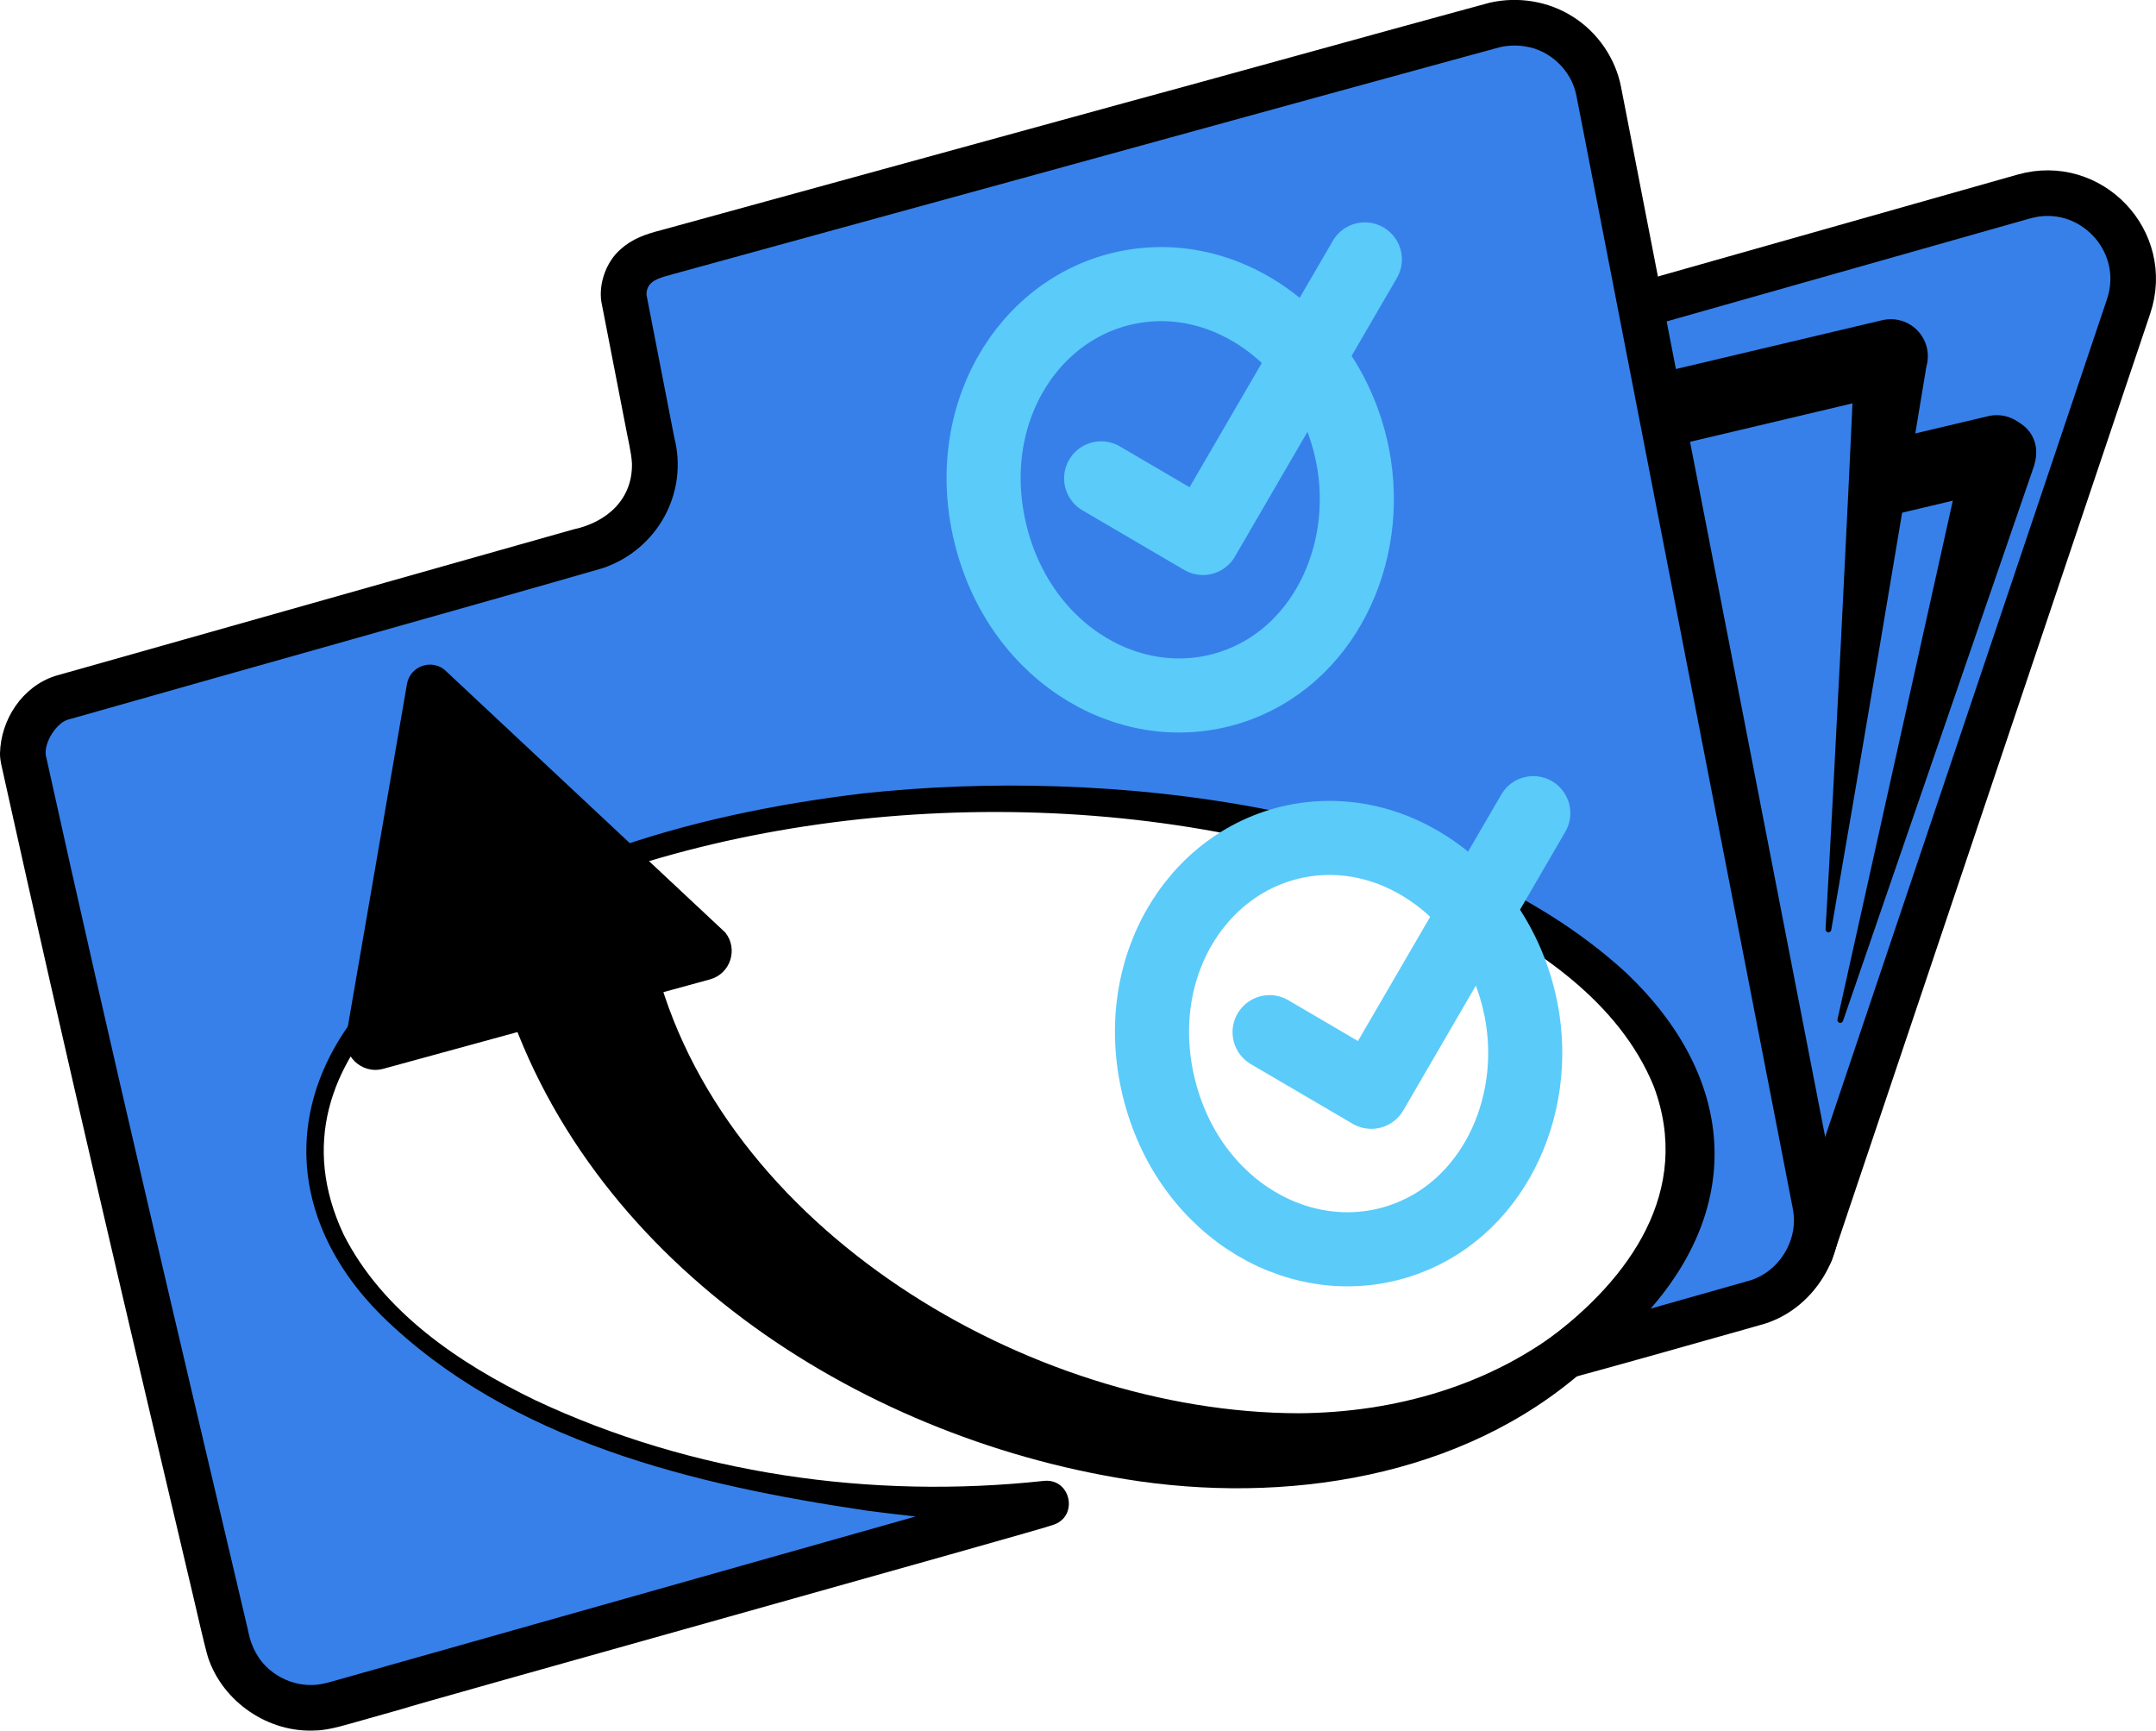
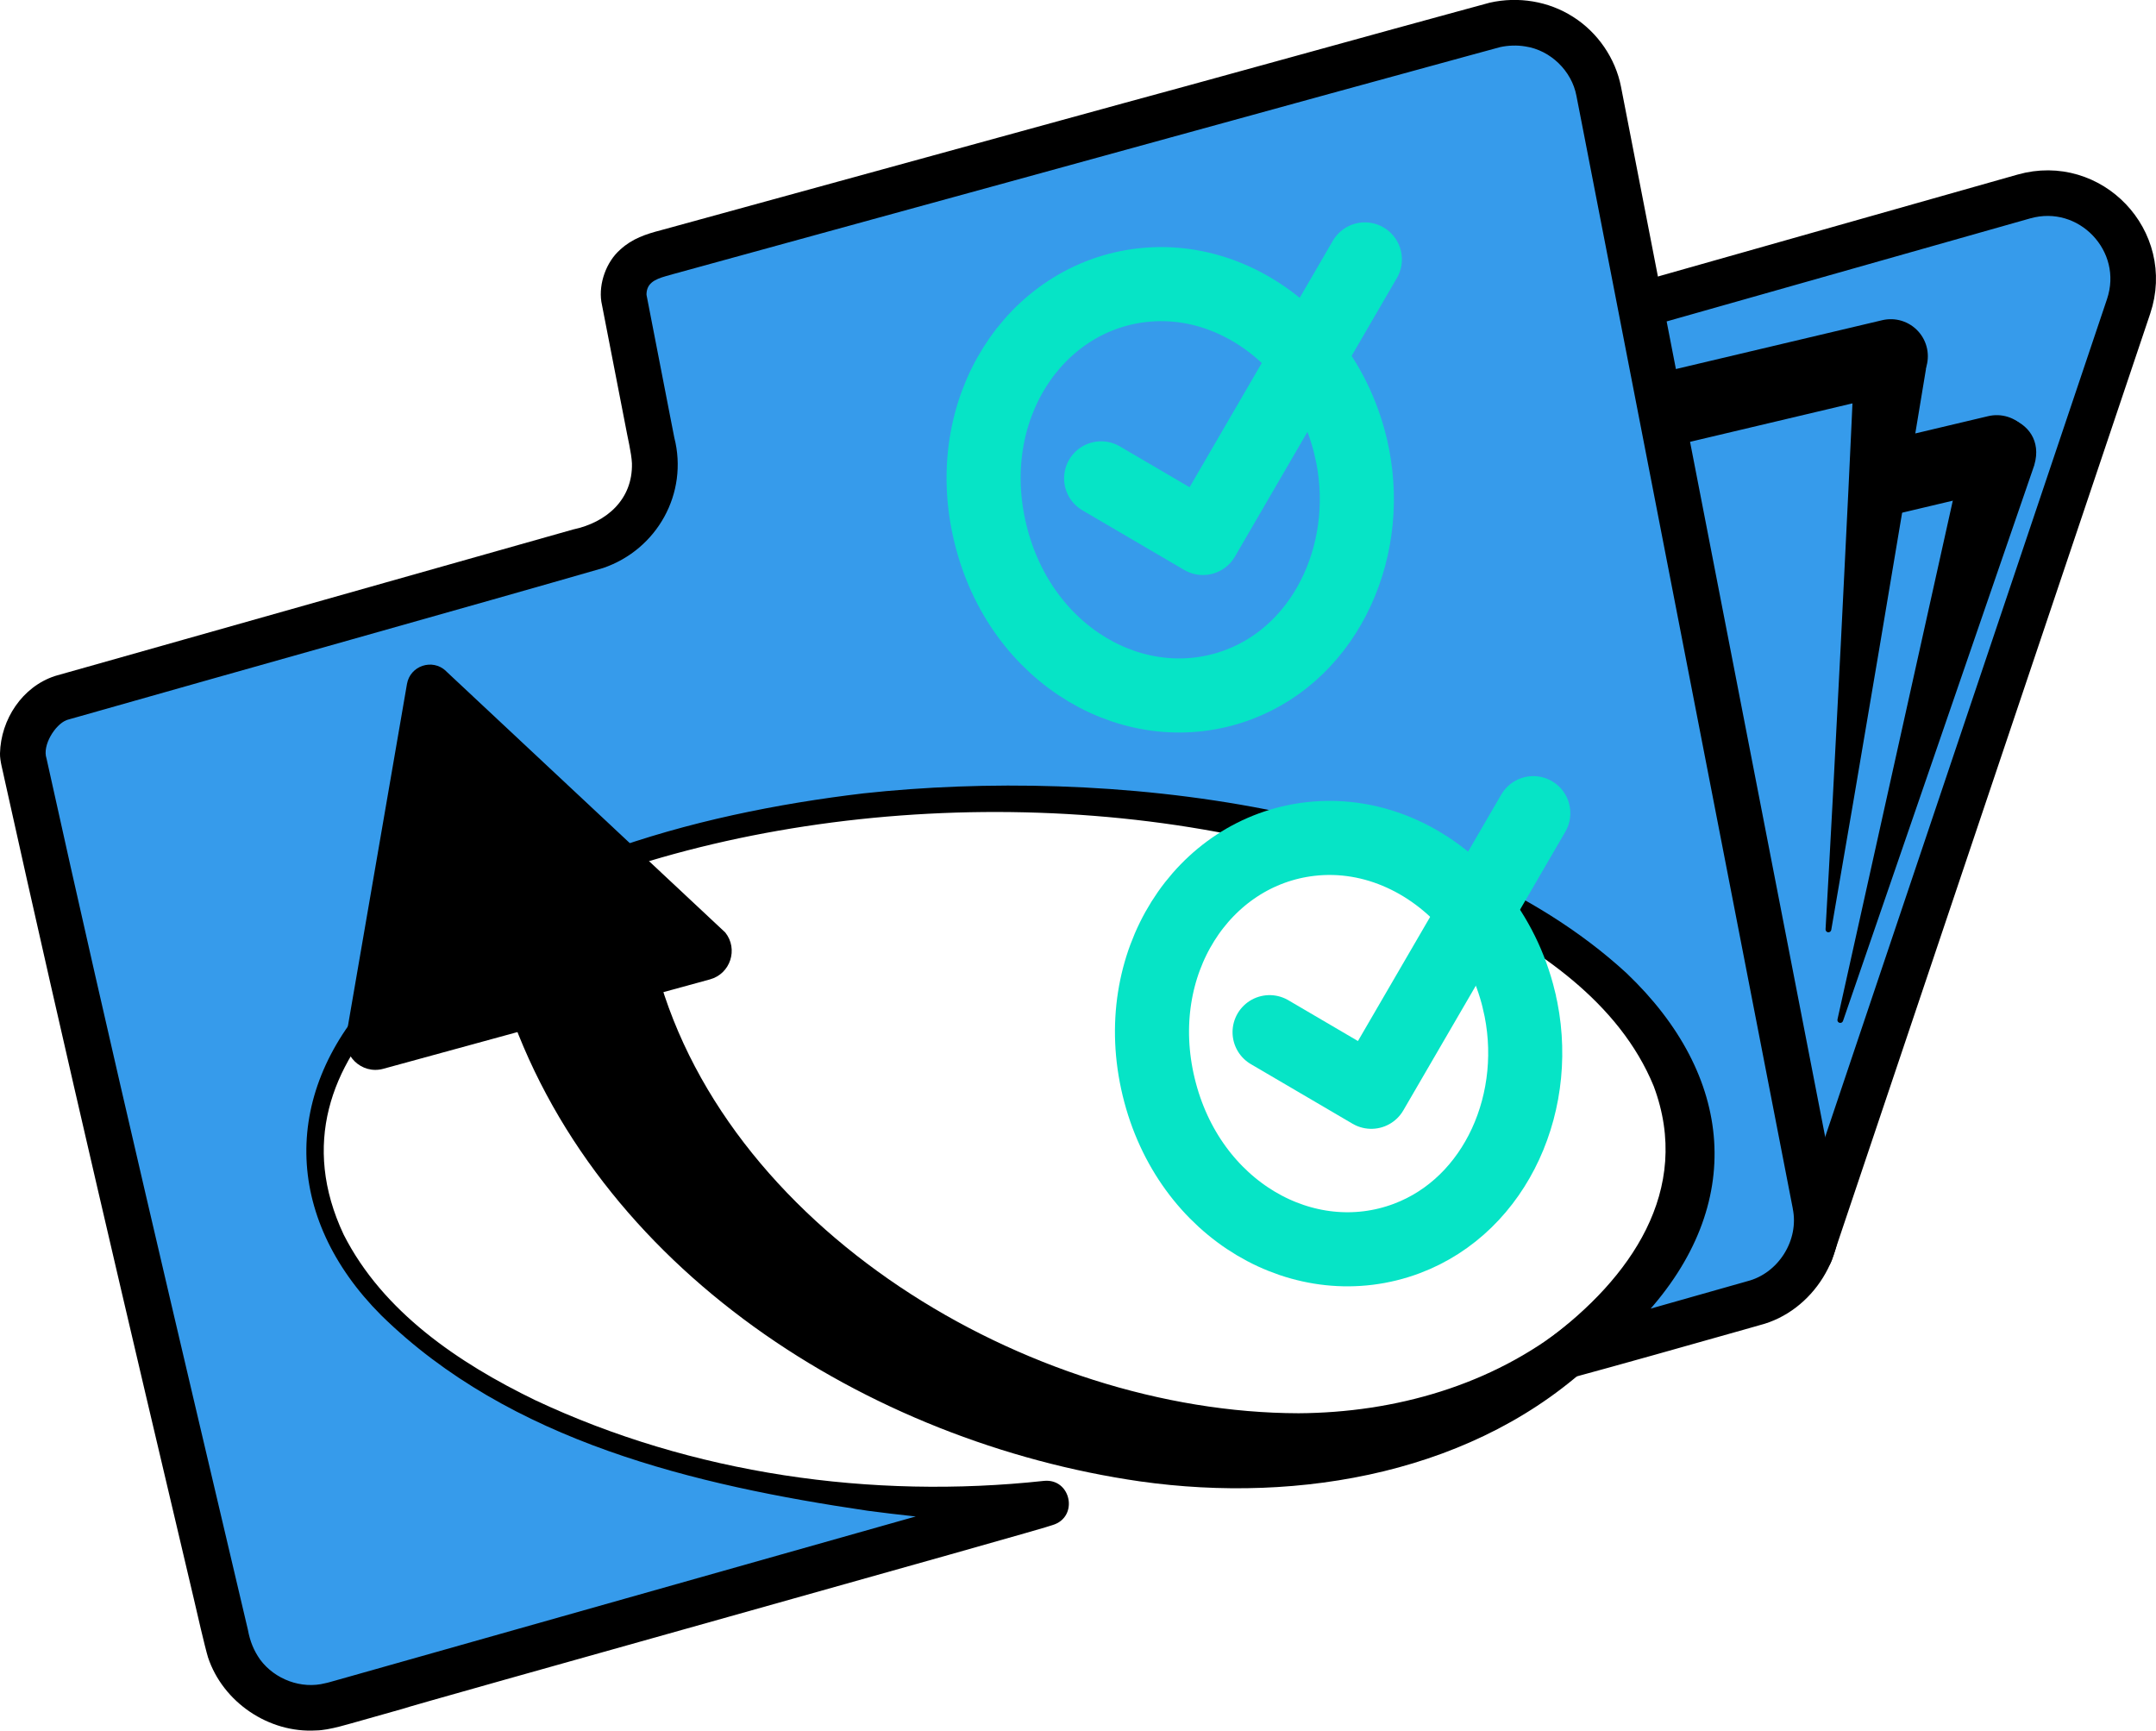
<svg xmlns="http://www.w3.org/2000/svg" id="Layer_1" viewBox="0 0 378.36 303.68">
  <defs>
    <style>
      .cls-1 {
+         stroke-miterlimit: 10;
+       }
+ 
+       .cls-1, .cls-2 {
+         stroke: #06e4c6;
+       }
+ 
+       .cls-1, .cls-2, .cls-3 {
+         fill: none;
+         stroke-width: 13px;
+       }
+ 
+       .cls-4, .cls-5 {
+         fill: #369beb;
+       }
+ 
+       .cls-5 {
        stroke-width: 8px;
      }

-       .cls-1, .cls-2, .cls-3 {
+       .cls-5, .cls-2, .cls-3 {
        stroke-linecap: round;
        stroke-linejoin: round;
      }

-       .cls-1, .cls-4 {
-         fill: #3780ea;
-       }
- 
-       .cls-1, .cls-3 {
+       .cls-5, .cls-3 {
        stroke: #000;
-       }
- 
-       .cls-2, .cls-3, .cls-5 {
-         fill: none;
-         stroke-width: 13px;
-       }
- 
-       .cls-2, .cls-5 {
-         stroke: #5bcbfa;
-       }
- 
-       .cls-5 {
-         stroke-miterlimit: 10;
      }
    </style>
  </defs>
-   <path class="cls-1" d="M289.07,53.21l66.1-18.73c11.65-3.3,22.24,7.81,18.38,19.29l-55.86,166.04" />
+   <path class="cls-5" d="M289.07,53.21l66.1-18.73c11.65-3.3,22.24,7.81,18.38,19.29l-55.86,166.04" />
  <path d="M337.99,64.76c-4.02,24.55-12.35,73.92-16.62,98.42-.05.27-.31.46-.58.41-.25-.04-.43-.27-.42-.52,1.44-24.83,3.98-74.8,5.05-99.64.81-8.81,13.6-7.5,12.56,1.33h0Z" />
  <path d="M357.02,81.57l-33.59,97.59c-.09.26-.38.4-.64.31-.24-.08-.38-.34-.33-.58l22.4-100.75c2.28-8.52,14.65-5.08,12.15,3.43h0Z" />
  <line class="cls-3" x1="331.82" y1="62.51" x2="294.43" y2="71.36" />
  <line class="cls-3" x1="350.41" y1="79.35" x2="331.72" y2="83.78" />
  <g id="Front_folder">
    <path class="cls-4" d="M318.55,211.31l-34.82-179.07-3.13-16.1c-.84-4.3-3.41-7.79-6.83-9.91-5.47-3.39-11.01-1.97-11.91-1.72-48.69,13.37-97.39,26.74-146.08,40.11-3.74.97-6.51,3.35-6.3,7.55,1.72,8.86,3.45,17.73,5.17,26.59.74,3.84-.04,7.65-1.96,10.76-2.53,4.12-6.65,5.88-8.71,6.59-31.1,8.79-62.21,17.58-93.31,26.38-3.92,1.11-7.38,7-6.55,10.74,19.22,86.31,27.09,117.15,35.77,154.79,1.93,8.37,10.48,13.42,18.74,11.09l124.69-35.25c-2.44.08-4.9.12-7.37.12-66.65,0-120.68-27.71-120.68-61.9s54.03-61.9,120.68-61.9,120.68,27.71,120.68,61.9c0,13.51-8.44,26-22.76,36.18l34-9.61c7.53-2.12,12.17-9.66,10.67-17.34Z" />
    <path d="M314.62,212.07s-36.82-189.37-36.82-189.37c0,0-1.15-5.89-1.15-5.89-.82-4.38-4.56-8-8.95-8.66-1.45-.25-3.05-.19-4.45.12,0,0-5.65,1.54-5.65,1.54-28.59,7.8-75.99,20.89-104.67,28.73-7.77,2.13-27.39,7.52-34.89,9.58-1.55.48-3.78.83-4.4,2.48-.13.34-.21.78-.18,1.35,0,0-.07-.56-.07-.56.98,5.06,3.3,16.93,4.23,21.75,0,0,.71,3.63.71,3.63,2.51,9.76-2.99,19.67-12.51,22.91-20.92,6.05-67.54,19.1-88.24,25,0,0-3.56,1.01-3.56,1.01l-1.78.5-.44.13c-.13.04-.11.05-.17.07-1.94.76-4.25,4.39-3.47,6.69,11.26,51.01,23.37,102.03,35.34,152.89.38,2.04,1.01,3.62,2.16,5.26,2.57,3.46,7.24,5.22,11.43,4.13.23-.05.41-.08.74-.18,0,0,3.55-1,3.55-1,0,0,7.11-2.01,7.11-2.01l113.72-32.15s1.21,7.85,1.22,7.84c-10.47-.53-20.84-1.4-31.14-2.76-30.36-4.48-62.81-12.14-85.41-34.32-17.17-17.21-17.58-39.33-.67-56.92,21.51-22.03,55.55-31.1,85.29-34.64,42.46-4.62,101.35,1.59,133.95,31.55,18.82,17.93,21.13,40.54,3.09,60.13-3.76,4.04-7.99,7.5-12.43,10.53,0,0-3.32-6.93-3.32-6.93,10.37-3.04,20.8-5.99,31.21-8.93,0,0,1.74-.49,1.74-.49,0,0,.87-.25.87-.25,5.48-1.38,9.16-7.22,8-12.77h0ZM322.47,210.54c2,9.48-4.27,19.61-13.68,22,0,0-.87.25-.87.25,0,0-1.73.49-1.73.49-10.41,2.94-20.83,5.9-31.26,8.73-4.25,1.08-6.73-4.41-3.32-6.93,14.41-10.67,25.46-26.17,18.6-44.49-6.05-14.74-20.39-24.3-34.24-31.25-43.96-20.75-102.81-21.8-148.61-6.13-25.94,8.68-61.96,31.73-47.05,63.43,6.88,13.56,20.17,22.53,33.6,29.05,27.58,12.97,59.06,17.44,89.27,14.17,4.8-.5,6.19,6.36,1.54,7.75-.23.32-113.78,31.98-114.06,32.25,0,0-7.11,2.01-7.11,2.01-2.12.57-5.74,1.76-8.07,1.78-8.28.51-16.35-4.94-18.97-12.81-.57-1.87-2.02-8.22-2.49-10.26C22.72,232.74,11.4,184.63.77,136.62c-.24-1.26-.81-3.12-.77-4.42.14-5.96,3.91-11.69,9.63-13.57,0,0,.44-.13.44-.13l1.77-.5s3.55-1,3.55-1c18.89-5.33,65.88-18.63,85.19-24.09,5.9-1.25,10.47-5.28,10.32-11.6-.08-1.86-.8-4.68-1.14-6.63-.96-4.91-3.26-16.77-4.23-21.75-.48-3.18.86-6.99,3.34-9.15,2.09-1.92,4.52-2.71,7.1-3.38,21.06-5.79,59.97-16.46,81.37-22.34,7.99-2.13,50.9-14.02,58.12-15.96,0,0,5.98-1.63,5.98-1.63,4.99-1.13,10.32-.27,14.63,2.49,4.3,2.72,7.43,7.27,8.4,12.25,0,0,1.16,5.95,1.16,5.95,0,0,36.82,189.37,36.82,189.37h0Z" />
  </g>
  <path d="M114.73,168.15c11.44,47.28,65.82,79.75,113.17,79.84,16.89-.1,33.89-4.9,47.22-15.57,1.69-1.36,4.18-1.09,5.53.61,1.27,1.6,1.08,3.9-.36,5.28-20.97,20.15-52.17,25.6-80.2,21.64-47.69-6.87-95.94-37.21-111.48-84.95-2.23-7.13,1.74-14.71,8.87-16.94,7.54-2.4,15.64,2.34,17.26,10.08h0Z" />
  <path d="M78.25,117.73c-2.38-2.22-6.27-.92-6.83,2.29l-10.58,61.28c-.95,3.84,2.59,7.29,6.41,6.25l57.34-15.69c3.59-.98,5.01-5.32,2.69-8.23l-49.04-45.89Z" />
  <g>
-     <path class="cls-5" d="M237.01,78.3c4.22,17.45-3.9,35.93-19.69,41.85-17.81,6.68-38.28-4.85-43.53-26.58s7.7-41.33,26.59-43.52c11.31-1.31,22.06,4.03,29.08,12.77,3.48,4.33,6.12,9.58,7.55,15.47Z" />
+     <path class="cls-1" d="M237.01,78.3c4.22,17.45-3.9,35.93-19.69,41.85-17.81,6.68-38.28-4.85-43.53-26.58s7.7-41.33,26.59-43.52c11.31-1.31,22.06,4.03,29.08,12.77,3.48,4.33,6.12,9.58,7.55,15.47Z" />
    <polyline class="cls-2" points="239.52 45.52 211.1 94.4 193.24 83.94" />
  </g>
  <g>
-     <path class="cls-5" d="M266.56,175.48c4.22,17.45-3.9,35.93-19.69,41.85-17.81,6.68-38.28-4.85-43.53-26.58s7.7-41.33,26.59-43.52c11.31-1.31,22.06,4.03,29.08,12.77,3.48,4.33,6.12,9.58,7.55,15.47Z" />
+     <path class="cls-1" d="M266.56,175.48c4.22,17.45-3.9,35.93-19.69,41.85-17.81,6.68-38.28-4.85-43.53-26.58-5.25-21.73,7.7-41.33,26.59-43.52,11.31-1.31,22.06,4.03,29.08,12.77,3.48,4.33,6.12,9.58,7.55,15.47Z" />
    <polyline class="cls-2" points="269.08 142.69 240.65 191.58 222.8 181.12" />
  </g>
</svg>
